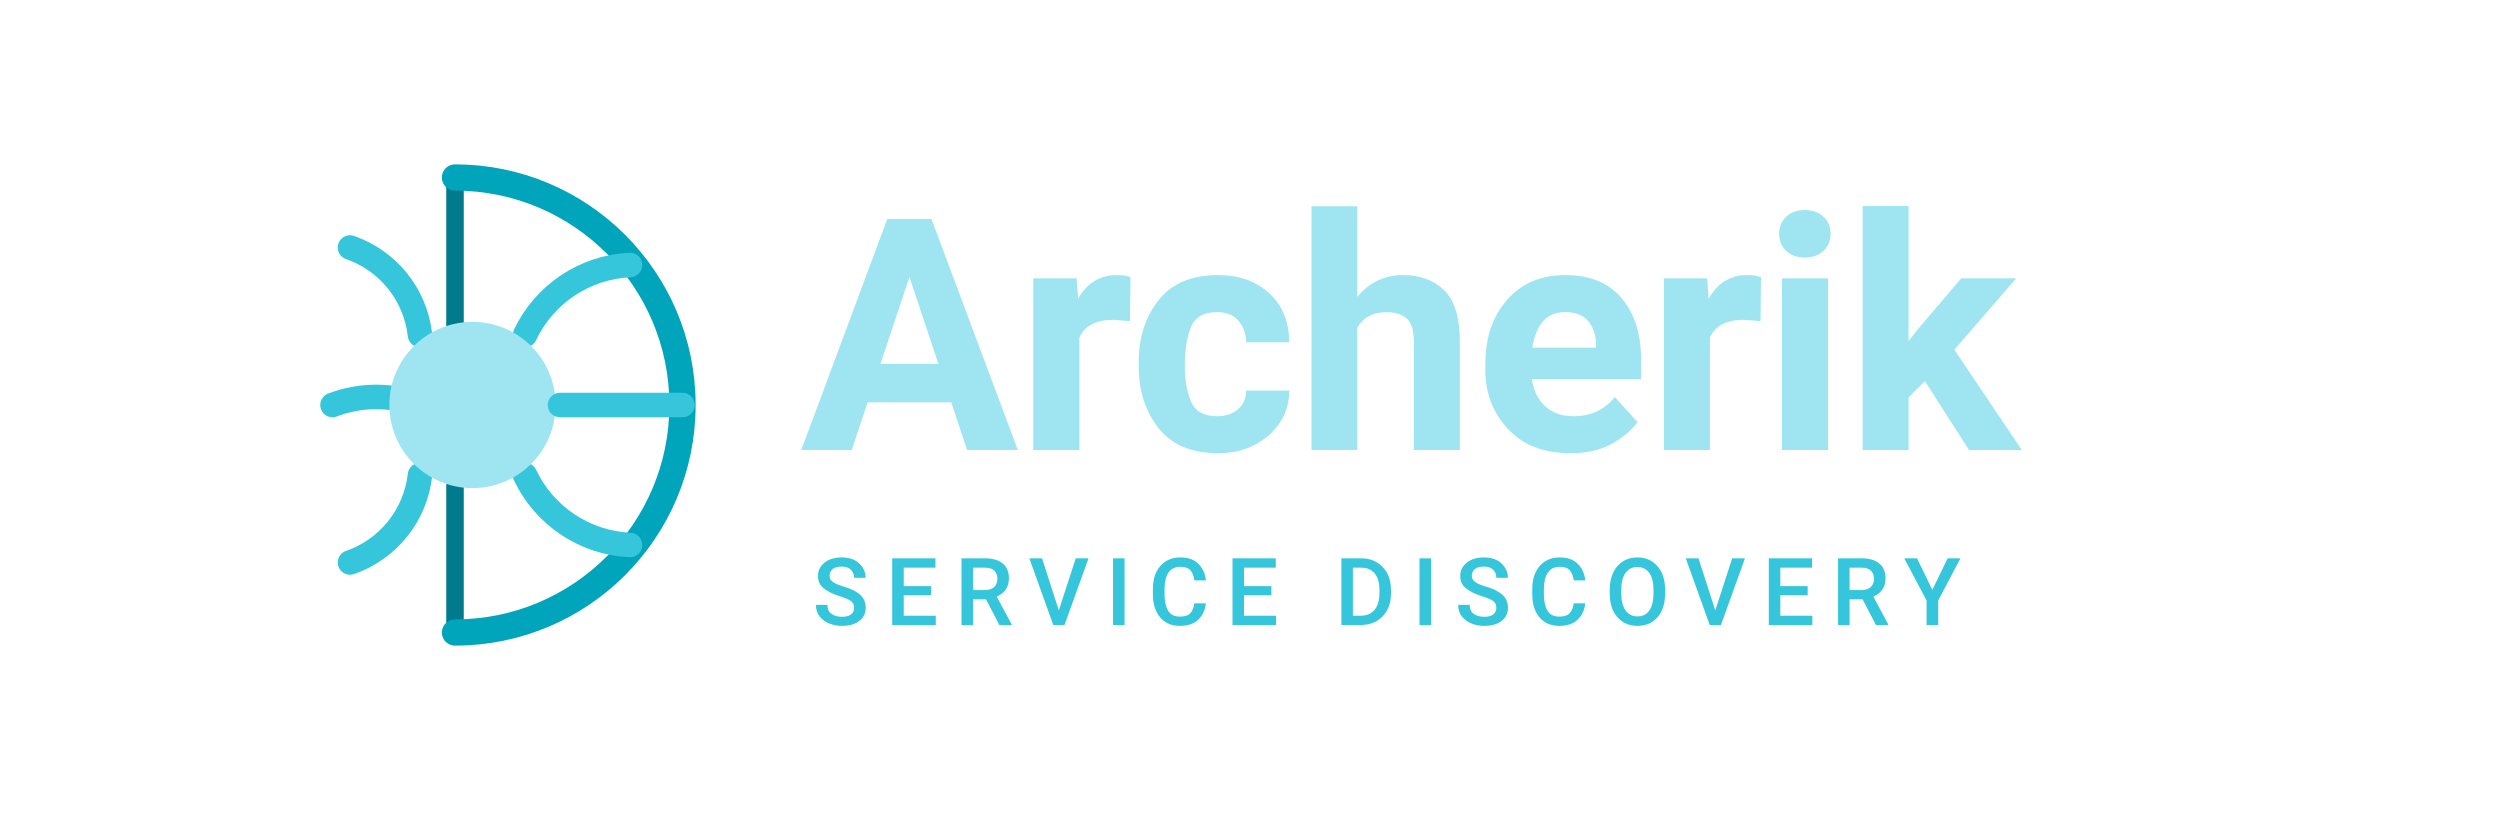
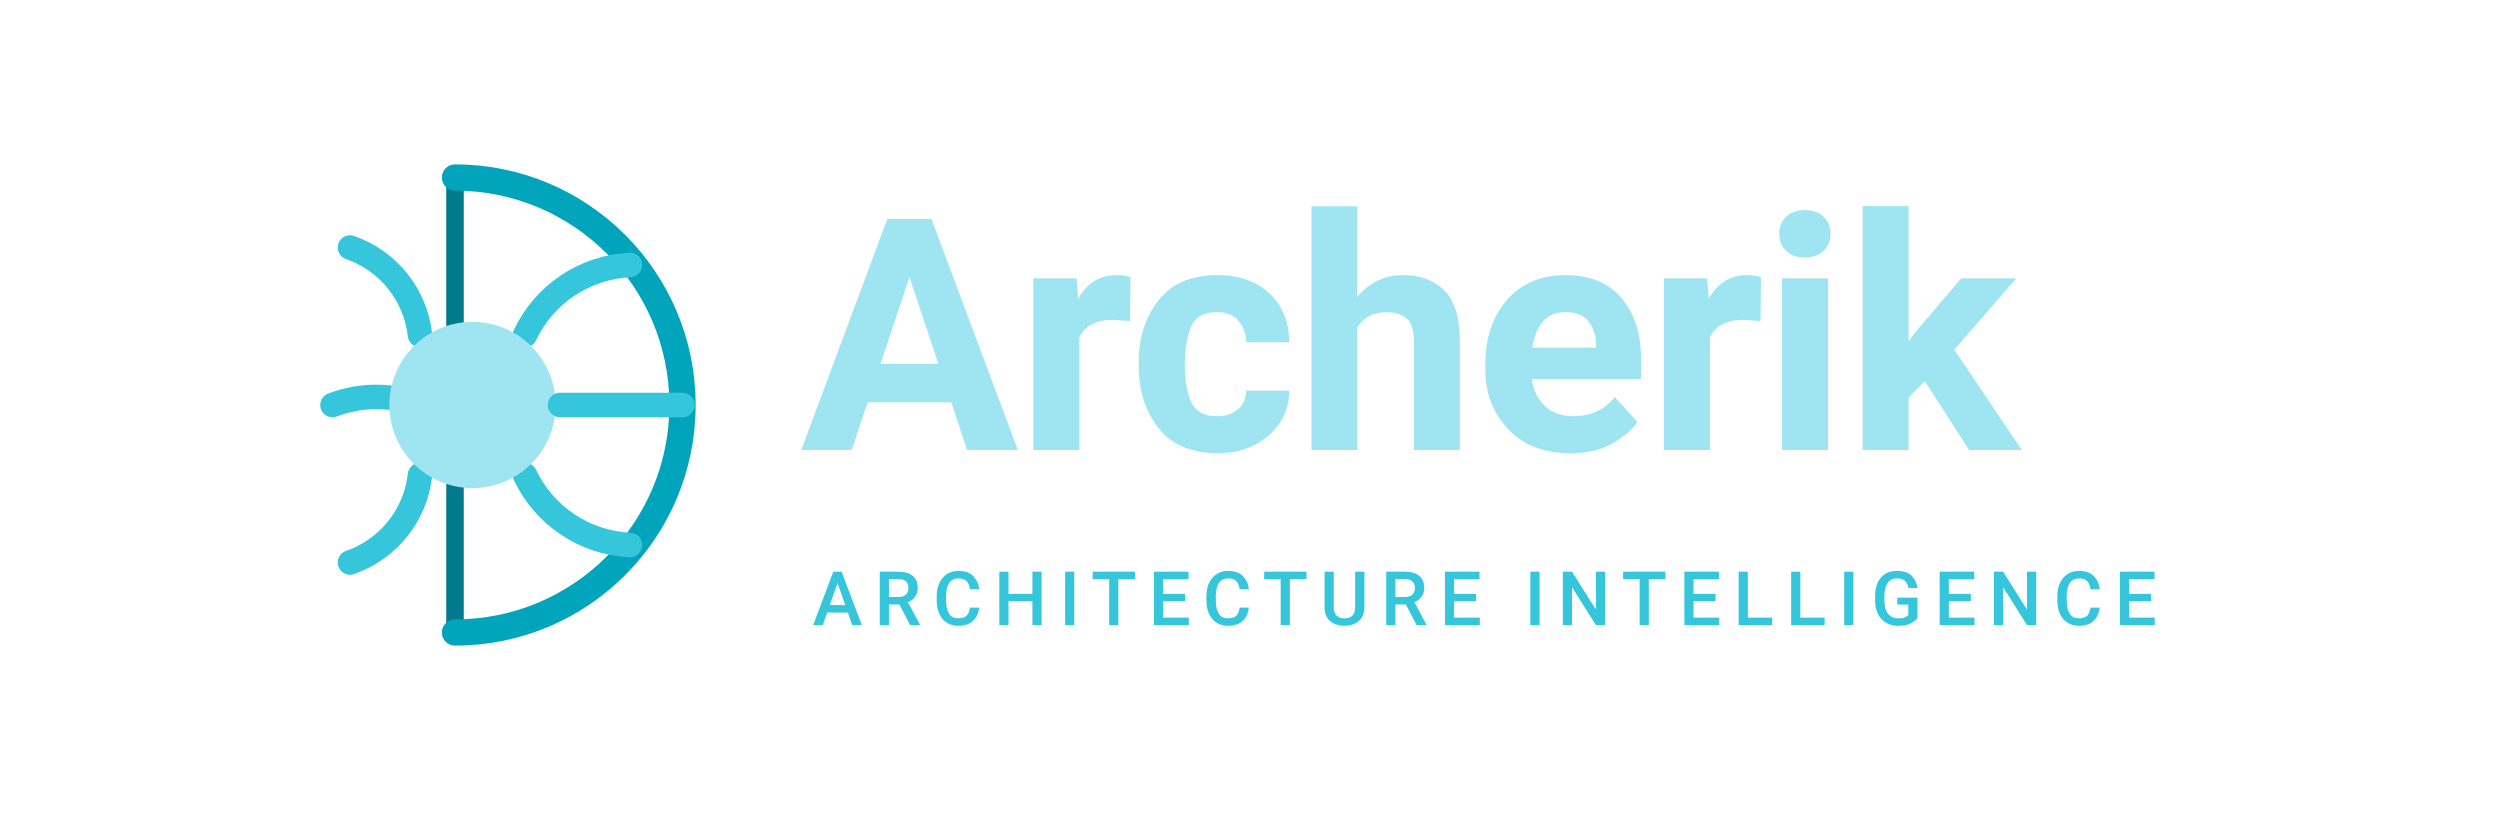
<svg xmlns="http://www.w3.org/2000/svg" viewBox="0 0 400 132" width="400" height="132" fill="none" role="img" aria-label="Archerik">
  <g transform="translate(28 20) scale(1.4)">
    <path d="M32 6 L32 58" stroke="#007A8C" stroke-width="2" />
    <path d="M32 6 A26 26 0 0 1 32 58" stroke="#00A5BC" stroke-width="3" stroke-linecap="round" />
    <path d="M28 24 A12 12 0 0 0 20 14 M28 32 A14 14 0 0 0 18 32 M28 40 A12 12 0 0 1 20 50" stroke="#35C6DB" stroke-width="2.8" stroke-linecap="round" />
    <path d="M40 24 A14 14 0 0 1 52 16 M40 40 A14 14 0 0 0 52 48" stroke="#35C6DB" stroke-width="2.8" stroke-linecap="round" />
    <circle cx="34" cy="32" r="9.5" fill="#9FE5F1" />
    <path d="M44 32 L58 32" stroke="#35C6DB" stroke-width="2.8" stroke-linecap="round" />
  </g>
  <text x="128" y="72" font-family="ui-sans-serif, -apple-system, BlinkMacSystemFont, 'Segoe UI', Roboto, 'Helvetica Neue', Arial, sans-serif" font-size="52" font-weight="650" letter-spacing="-0.5" fill="#9FE5F1">Archerik</text>
-   <text x="130" y="100" font-family="ui-sans-serif, -apple-system, BlinkMacSystemFont, 'Segoe UI', Roboto, 'Helvetica Neue', Arial, sans-serif" font-size="15" font-weight="500" letter-spacing="2.6" fill="#35C6DB">SERVICE DISCOVERY</text>
+   <text x="130" y="100" font-family="ui-sans-serif, -apple-system, BlinkMacSystemFont, 'Segoe UI', Roboto, 'Helvetica Neue', Arial, sans-serif" font-size="12" font-weight="500" letter-spacing="1.9" fill="#35C6DB">ARCHITECTURE INTELLIGENCE</text>
</svg>
